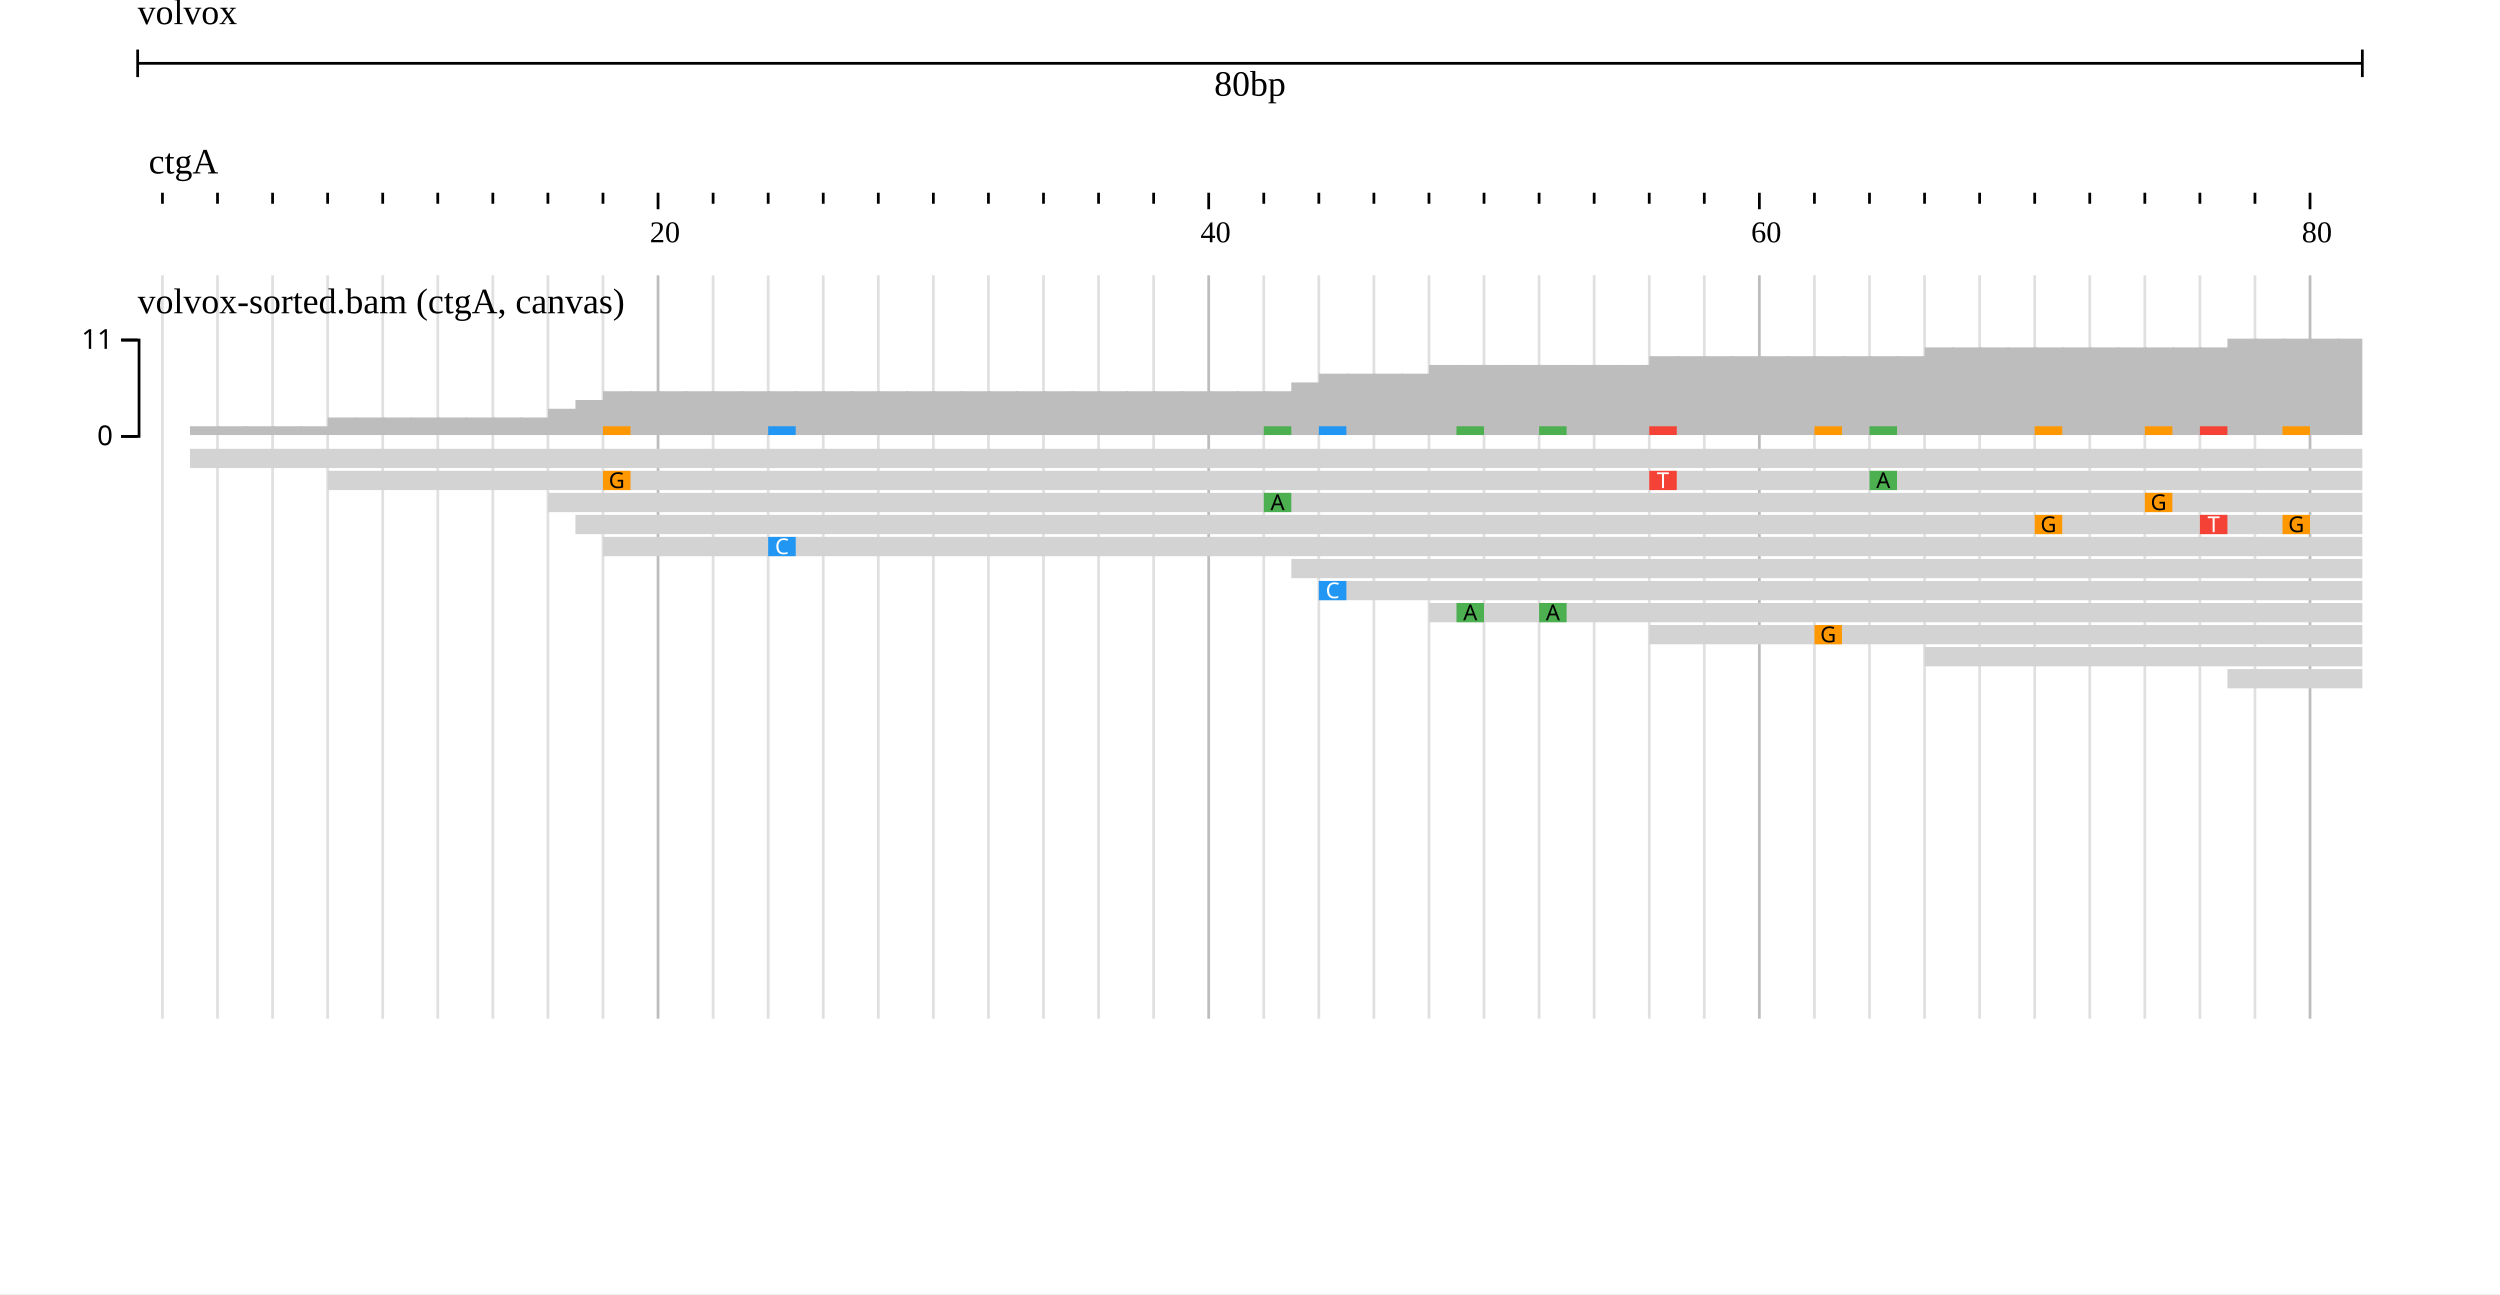
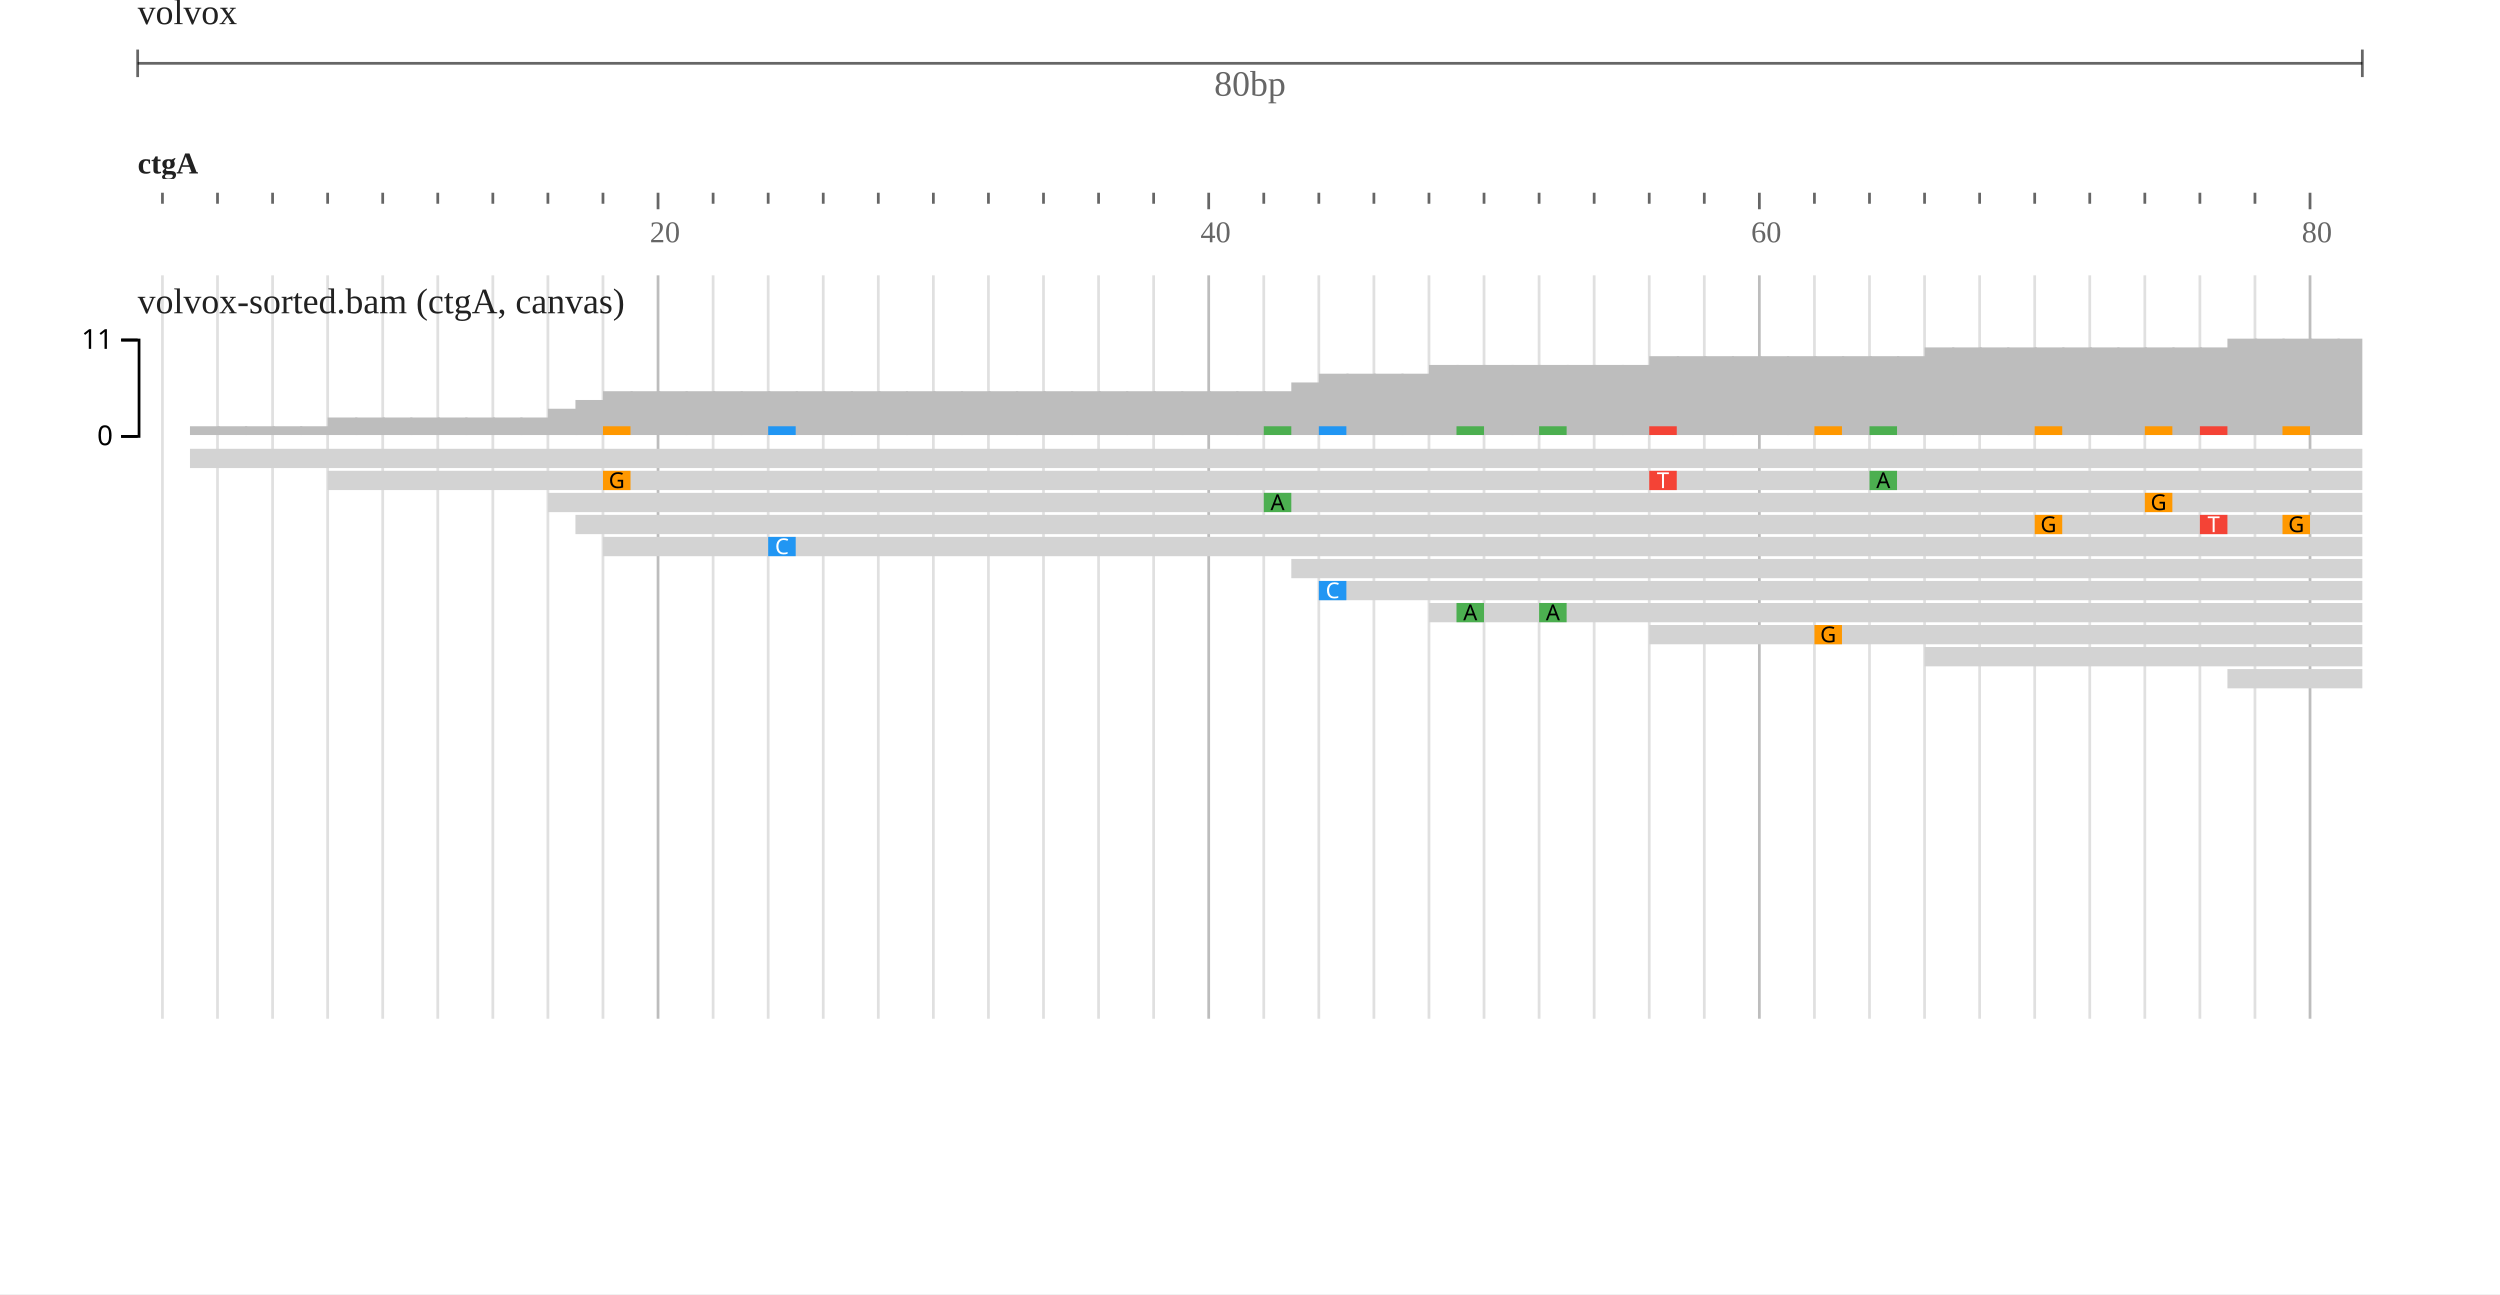
<svg xmlns="http://www.w3.org/2000/svg" width="908" height="470" viewBox="0 0 908 470">
  <rect width="908" height="470" fill="#ffffff" />
  <g transform="translate(50 0)">
    <g transform="translate(0)">
      <g id="header">
-         <text x="0" y="0" dominant-baseline="hanging" font-size="13" fill="#000000">volvox</text>
+         <text x="0" y="0" dominant-baseline="hanging" font-size="13" fill-opacity="0.871" fill="#000000">volvox</text>
        <g transform="translate(0 13)">
-           <line x1="0" x2="808" y1="10" y2="10" stroke="#000000" />
-           <line x1="0" x2="0" y1="5" y2="15" stroke="#000000" />
-           <line x1="808" x2="808" y1="5" y2="15" stroke="#000000" />
-           <text x="404" y="13" text-anchor="middle" dominant-baseline="hanging" font-size="13" fill="#000000">80bp</text>
+           <line x1="0" x2="808" y1="10" y2="10" stroke-opacity="0.6" stroke="#000000" />
+           <line x1="0" x2="0" y1="5" y2="15" stroke-opacity="0.6" stroke="#000000" />
+           <line x1="808" x2="808" y1="5" y2="15" stroke-opacity="0.6" stroke="#000000" />
+           <text x="404" y="13" text-anchor="middle" dominant-baseline="hanging" font-size="13" fill-opacity="0.6" fill="#000000">80bp</text>
        </g>
        <g transform="translate(0 50)">
          <g transform="translate(0 0)">
            <defs>
              <clipPath id="clip-integration_test-volvox:ctgA:0.1:80.9:0">
                <rect x="0" y="0" width="808" height="100" />
              </clipPath>
            </defs>
            <g clip-path="url(#clip-integration_test-volvox:ctgA:0.1:80.9:0)">
-               <text x="4" y="13" font-size="13" fill="#000000">ctgA</text>
              <g transform="translate(0 20)">
-                 <line x1="-31" x2="-31" y1="0" y2="4" stroke-width="1" stroke="#000000" />
-                 <line x1="-11" x2="-11" y1="0" y2="6" stroke-width="1" stroke="#000000" />
-                 <line x1="9" x2="9" y1="0" y2="4" stroke-width="1" stroke="#000000" />
-                 <line x1="29" x2="29" y1="0" y2="4" stroke-width="1" stroke="#000000" />
-                 <line x1="49" x2="49" y1="0" y2="4" stroke-width="1" stroke="#000000" />
-                 <line x1="69" x2="69" y1="0" y2="4" stroke-width="1" stroke="#000000" />
-                 <line x1="89" x2="89" y1="0" y2="4" stroke-width="1" stroke="#000000" />
-                 <line x1="109" x2="109" y1="0" y2="4" stroke-width="1" stroke="#000000" />
-                 <line x1="129" x2="129" y1="0" y2="4" stroke-width="1" stroke="#000000" />
-                 <line x1="149" x2="149" y1="0" y2="4" stroke-width="1" stroke="#000000" />
-                 <line x1="169" x2="169" y1="0" y2="4" stroke-width="1" stroke="#000000" />
-                 <line x1="189" x2="189" y1="0" y2="6" stroke-width="1" stroke="#000000" />
-                 <line x1="209" x2="209" y1="0" y2="4" stroke-width="1" stroke="#000000" />
-                 <line x1="229" x2="229" y1="0" y2="4" stroke-width="1" stroke="#000000" />
-                 <line x1="249" x2="249" y1="0" y2="4" stroke-width="1" stroke="#000000" />
-                 <line x1="269" x2="269" y1="0" y2="4" stroke-width="1" stroke="#000000" />
-                 <line x1="289" x2="289" y1="0" y2="4" stroke-width="1" stroke="#000000" />
-                 <line x1="309" x2="309" y1="0" y2="4" stroke-width="1" stroke="#000000" />
-                 <line x1="329" x2="329" y1="0" y2="4" stroke-width="1" stroke="#000000" />
-                 <line x1="349" x2="349" y1="0" y2="4" stroke-width="1" stroke="#000000" />
-                 <line x1="369" x2="369" y1="0" y2="4" stroke-width="1" stroke="#000000" />
-                 <line x1="389" x2="389" y1="0" y2="6" stroke-width="1" stroke="#000000" />
-                 <line x1="409" x2="409" y1="0" y2="4" stroke-width="1" stroke="#000000" />
-                 <line x1="429" x2="429" y1="0" y2="4" stroke-width="1" stroke="#000000" />
-                 <line x1="449" x2="449" y1="0" y2="4" stroke-width="1" stroke="#000000" />
-                 <line x1="469" x2="469" y1="0" y2="4" stroke-width="1" stroke="#000000" />
-                 <line x1="489" x2="489" y1="0" y2="4" stroke-width="1" stroke="#000000" />
-                 <line x1="509" x2="509" y1="0" y2="4" stroke-width="1" stroke="#000000" />
-                 <line x1="529" x2="529" y1="0" y2="4" stroke-width="1" stroke="#000000" />
-                 <line x1="549" x2="549" y1="0" y2="4" stroke-width="1" stroke="#000000" />
-                 <line x1="569" x2="569" y1="0" y2="4" stroke-width="1" stroke="#000000" />
-                 <line x1="589" x2="589" y1="0" y2="6" stroke-width="1" stroke="#000000" />
-                 <line x1="609" x2="609" y1="0" y2="4" stroke-width="1" stroke="#000000" />
-                 <line x1="629" x2="629" y1="0" y2="4" stroke-width="1" stroke="#000000" />
-                 <line x1="649" x2="649" y1="0" y2="4" stroke-width="1" stroke="#000000" />
-                 <line x1="669" x2="669" y1="0" y2="4" stroke-width="1" stroke="#000000" />
-                 <line x1="689" x2="689" y1="0" y2="4" stroke-width="1" stroke="#000000" />
-                 <line x1="709" x2="709" y1="0" y2="4" stroke-width="1" stroke="#000000" />
-                 <line x1="729" x2="729" y1="0" y2="4" stroke-width="1" stroke="#000000" />
-                 <line x1="749" x2="749" y1="0" y2="4" stroke-width="1" stroke="#000000" />
-                 <line x1="769" x2="769" y1="0" y2="4" stroke-width="1" stroke="#000000" />
-                 <line x1="789" x2="789" y1="0" y2="6" stroke-width="1" stroke="#000000" />
-                 <line x1="809" x2="809" y1="0" y2="4" stroke-width="1" stroke="#000000" />
-                 <line x1="829" x2="829" y1="0" y2="4" stroke-width="1" stroke="#000000" />
-                 <text x="186" y="18" font-size="11" fill="#000000">20</text>
-                 <text x="386" y="18" font-size="11" fill="#000000">40</text>
-                 <text x="586" y="18" font-size="11" fill="#000000">60</text>
-                 <text x="786" y="18" font-size="11" fill="#000000">80</text>
+                 <line x1="-31" x2="-31" y1="0" y2="4" stroke-width="1" stroke-opacity="0.6" stroke="#000000" />
+                 <line x1="-11" x2="-11" y1="0" y2="6" stroke-width="1" stroke-opacity="0.6" stroke="#000000" />
+                 <line x1="9" x2="9" y1="0" y2="4" stroke-width="1" stroke-opacity="0.6" stroke="#000000" />
+                 <line x1="29" x2="29" y1="0" y2="4" stroke-width="1" stroke-opacity="0.6" stroke="#000000" />
+                 <line x1="49" x2="49" y1="0" y2="4" stroke-width="1" stroke-opacity="0.6" stroke="#000000" />
+                 <line x1="69" x2="69" y1="0" y2="4" stroke-width="1" stroke-opacity="0.6" stroke="#000000" />
+                 <line x1="89" x2="89" y1="0" y2="4" stroke-width="1" stroke-opacity="0.6" stroke="#000000" />
+                 <line x1="109" x2="109" y1="0" y2="4" stroke-width="1" stroke-opacity="0.6" stroke="#000000" />
+                 <line x1="129" x2="129" y1="0" y2="4" stroke-width="1" stroke-opacity="0.6" stroke="#000000" />
+                 <line x1="149" x2="149" y1="0" y2="4" stroke-width="1" stroke-opacity="0.6" stroke="#000000" />
+                 <line x1="169" x2="169" y1="0" y2="4" stroke-width="1" stroke-opacity="0.6" stroke="#000000" />
+                 <line x1="189" x2="189" y1="0" y2="6" stroke-width="1" stroke-opacity="0.6" stroke="#000000" />
+                 <line x1="209" x2="209" y1="0" y2="4" stroke-width="1" stroke-opacity="0.6" stroke="#000000" />
+                 <line x1="229" x2="229" y1="0" y2="4" stroke-width="1" stroke-opacity="0.6" stroke="#000000" />
+                 <line x1="249" x2="249" y1="0" y2="4" stroke-width="1" stroke-opacity="0.6" stroke="#000000" />
+                 <line x1="269" x2="269" y1="0" y2="4" stroke-width="1" stroke-opacity="0.6" stroke="#000000" />
+                 <line x1="289" x2="289" y1="0" y2="4" stroke-width="1" stroke-opacity="0.6" stroke="#000000" />
+                 <line x1="309" x2="309" y1="0" y2="4" stroke-width="1" stroke-opacity="0.6" stroke="#000000" />
+                 <line x1="329" x2="329" y1="0" y2="4" stroke-width="1" stroke-opacity="0.6" stroke="#000000" />
+                 <line x1="349" x2="349" y1="0" y2="4" stroke-width="1" stroke-opacity="0.6" stroke="#000000" />
+                 <line x1="369" x2="369" y1="0" y2="4" stroke-width="1" stroke-opacity="0.6" stroke="#000000" />
+                 <line x1="389" x2="389" y1="0" y2="6" stroke-width="1" stroke-opacity="0.6" stroke="#000000" />
+                 <line x1="409" x2="409" y1="0" y2="4" stroke-width="1" stroke-opacity="0.6" stroke="#000000" />
+                 <line x1="429" x2="429" y1="0" y2="4" stroke-width="1" stroke-opacity="0.6" stroke="#000000" />
+                 <line x1="449" x2="449" y1="0" y2="4" stroke-width="1" stroke-opacity="0.6" stroke="#000000" />
+                 <line x1="469" x2="469" y1="0" y2="4" stroke-width="1" stroke-opacity="0.6" stroke="#000000" />
+                 <line x1="489" x2="489" y1="0" y2="4" stroke-width="1" stroke-opacity="0.6" stroke="#000000" />
+                 <line x1="509" x2="509" y1="0" y2="4" stroke-width="1" stroke-opacity="0.6" stroke="#000000" />
+                 <line x1="529" x2="529" y1="0" y2="4" stroke-width="1" stroke-opacity="0.6" stroke="#000000" />
+                 <line x1="549" x2="549" y1="0" y2="4" stroke-width="1" stroke-opacity="0.6" stroke="#000000" />
+                 <line x1="569" x2="569" y1="0" y2="4" stroke-width="1" stroke-opacity="0.6" stroke="#000000" />
+                 <line x1="589" x2="589" y1="0" y2="6" stroke-width="1" stroke-opacity="0.6" stroke="#000000" />
+                 <line x1="609" x2="609" y1="0" y2="4" stroke-width="1" stroke-opacity="0.6" stroke="#000000" />
+                 <line x1="629" x2="629" y1="0" y2="4" stroke-width="1" stroke-opacity="0.6" stroke="#000000" />
+                 <line x1="649" x2="649" y1="0" y2="4" stroke-width="1" stroke-opacity="0.6" stroke="#000000" />
+                 <line x1="669" x2="669" y1="0" y2="4" stroke-width="1" stroke-opacity="0.6" stroke="#000000" />
+                 <line x1="689" x2="689" y1="0" y2="4" stroke-width="1" stroke-opacity="0.6" stroke="#000000" />
+                 <line x1="709" x2="709" y1="0" y2="4" stroke-width="1" stroke-opacity="0.6" stroke="#000000" />
+                 <line x1="729" x2="729" y1="0" y2="4" stroke-width="1" stroke-opacity="0.6" stroke="#000000" />
+                 <line x1="749" x2="749" y1="0" y2="4" stroke-width="1" stroke-opacity="0.6" stroke="#000000" />
+                 <line x1="769" x2="769" y1="0" y2="4" stroke-width="1" stroke-opacity="0.6" stroke="#000000" />
+                 <line x1="789" x2="789" y1="0" y2="6" stroke-width="1" stroke-opacity="0.6" stroke="#000000" />
+                 <line x1="809" x2="809" y1="0" y2="4" stroke-width="1" stroke-opacity="0.6" stroke="#000000" />
+                 <line x1="829" x2="829" y1="0" y2="4" stroke-width="1" stroke-opacity="0.6" stroke="#000000" />
+                 <text x="186" y="18" font-size="11" fill-opacity="0.6" fill="#000000">20</text>
+                 <text x="386" y="18" font-size="11" fill-opacity="0.6" fill="#000000">40</text>
+                 <text x="586" y="18" font-size="11" fill-opacity="0.6" fill="#000000">60</text>
+                 <text x="786" y="18" font-size="11" fill-opacity="0.6" fill="#000000">80</text>
              </g>
+             </g>
+           </g>
+           <g transform="translate(0 0)">
+             <defs>
+               <clipPath id="reflabel-integration_test-volvox:ctgA:0:80:0">
+                 <rect x="0" y="0" width="1597" height="15" />
+               </clipPath>
+             </defs>
+             <g clip-path="url(#reflabel-integration_test-volvox:ctgA:0:80:0)">
+               <text x="0" y="13" font-size="11" font-weight="bold" fill-opacity="0.871" fill="#000000">ctgA</text>
            </g>
          </g>
        </g>
      </g>
    </g>
    <g transform="translate(0 100)">
      <g transform="translate(0 0)">
        <defs>
          <clipPath id="gridline-clip-integration_test-volvox:ctgA:0.1:80.9:0">
            <rect x="0" y="0" width="808" height="270" />
          </clipPath>
        </defs>
        <g clip-path="url(#gridline-clip-integration_test-volvox:ctgA:0.1:80.9:0)">
          <line x1="-31" x2="-31" y1="0" y2="270" stroke-width="1" stroke-opacity="0.122" stroke="#000000" />
          <line x1="-11" x2="-11" y1="0" y2="270" stroke-width="1" stroke-opacity="0.259" stroke="#000000" />
          <line x1="9" x2="9" y1="0" y2="270" stroke-width="1" stroke-opacity="0.122" stroke="#000000" />
          <line x1="29" x2="29" y1="0" y2="270" stroke-width="1" stroke-opacity="0.122" stroke="#000000" />
          <line x1="49" x2="49" y1="0" y2="270" stroke-width="1" stroke-opacity="0.122" stroke="#000000" />
          <line x1="69" x2="69" y1="0" y2="270" stroke-width="1" stroke-opacity="0.122" stroke="#000000" />
          <line x1="89" x2="89" y1="0" y2="270" stroke-width="1" stroke-opacity="0.122" stroke="#000000" />
          <line x1="109" x2="109" y1="0" y2="270" stroke-width="1" stroke-opacity="0.122" stroke="#000000" />
          <line x1="129" x2="129" y1="0" y2="270" stroke-width="1" stroke-opacity="0.122" stroke="#000000" />
          <line x1="149" x2="149" y1="0" y2="270" stroke-width="1" stroke-opacity="0.122" stroke="#000000" />
          <line x1="169" x2="169" y1="0" y2="270" stroke-width="1" stroke-opacity="0.122" stroke="#000000" />
          <line x1="189" x2="189" y1="0" y2="270" stroke-width="1" stroke-opacity="0.259" stroke="#000000" />
          <line x1="209" x2="209" y1="0" y2="270" stroke-width="1" stroke-opacity="0.122" stroke="#000000" />
          <line x1="229" x2="229" y1="0" y2="270" stroke-width="1" stroke-opacity="0.122" stroke="#000000" />
          <line x1="249" x2="249" y1="0" y2="270" stroke-width="1" stroke-opacity="0.122" stroke="#000000" />
          <line x1="269" x2="269" y1="0" y2="270" stroke-width="1" stroke-opacity="0.122" stroke="#000000" />
          <line x1="289" x2="289" y1="0" y2="270" stroke-width="1" stroke-opacity="0.122" stroke="#000000" />
          <line x1="309" x2="309" y1="0" y2="270" stroke-width="1" stroke-opacity="0.122" stroke="#000000" />
          <line x1="329" x2="329" y1="0" y2="270" stroke-width="1" stroke-opacity="0.122" stroke="#000000" />
          <line x1="349" x2="349" y1="0" y2="270" stroke-width="1" stroke-opacity="0.122" stroke="#000000" />
          <line x1="369" x2="369" y1="0" y2="270" stroke-width="1" stroke-opacity="0.122" stroke="#000000" />
          <line x1="389" x2="389" y1="0" y2="270" stroke-width="1" stroke-opacity="0.259" stroke="#000000" />
          <line x1="409" x2="409" y1="0" y2="270" stroke-width="1" stroke-opacity="0.122" stroke="#000000" />
          <line x1="429" x2="429" y1="0" y2="270" stroke-width="1" stroke-opacity="0.122" stroke="#000000" />
          <line x1="449" x2="449" y1="0" y2="270" stroke-width="1" stroke-opacity="0.122" stroke="#000000" />
          <line x1="469" x2="469" y1="0" y2="270" stroke-width="1" stroke-opacity="0.122" stroke="#000000" />
          <line x1="489" x2="489" y1="0" y2="270" stroke-width="1" stroke-opacity="0.122" stroke="#000000" />
          <line x1="509" x2="509" y1="0" y2="270" stroke-width="1" stroke-opacity="0.122" stroke="#000000" />
          <line x1="529" x2="529" y1="0" y2="270" stroke-width="1" stroke-opacity="0.122" stroke="#000000" />
          <line x1="549" x2="549" y1="0" y2="270" stroke-width="1" stroke-opacity="0.122" stroke="#000000" />
          <line x1="569" x2="569" y1="0" y2="270" stroke-width="1" stroke-opacity="0.122" stroke="#000000" />
          <line x1="589" x2="589" y1="0" y2="270" stroke-width="1" stroke-opacity="0.259" stroke="#000000" />
          <line x1="609" x2="609" y1="0" y2="270" stroke-width="1" stroke-opacity="0.122" stroke="#000000" />
          <line x1="629" x2="629" y1="0" y2="270" stroke-width="1" stroke-opacity="0.122" stroke="#000000" />
          <line x1="649" x2="649" y1="0" y2="270" stroke-width="1" stroke-opacity="0.122" stroke="#000000" />
          <line x1="669" x2="669" y1="0" y2="270" stroke-width="1" stroke-opacity="0.122" stroke="#000000" />
          <line x1="689" x2="689" y1="0" y2="270" stroke-width="1" stroke-opacity="0.122" stroke="#000000" />
          <line x1="709" x2="709" y1="0" y2="270" stroke-width="1" stroke-opacity="0.122" stroke="#000000" />
          <line x1="729" x2="729" y1="0" y2="270" stroke-width="1" stroke-opacity="0.122" stroke="#000000" />
          <line x1="749" x2="749" y1="0" y2="270" stroke-width="1" stroke-opacity="0.122" stroke="#000000" />
          <line x1="769" x2="769" y1="0" y2="270" stroke-width="1" stroke-opacity="0.122" stroke="#000000" />
          <line x1="789" x2="789" y1="0" y2="270" stroke-width="1" stroke-opacity="0.259" stroke="#000000" />
          <line x1="809" x2="809" y1="0" y2="270" stroke-width="1" stroke-opacity="0.122" stroke="#000000" />
          <line x1="829" x2="829" y1="0" y2="270" stroke-width="1" stroke-opacity="0.122" stroke="#000000" />
        </g>
      </g>
    </g>
    <g transform="translate(0 100)">
      <g transform="translate(0 0)">
        <defs>
          <clipPath id="track-clip-integration_test-volvox_alignments_pileup_coverage">
            <rect x="-50" y="18" width="858" height="250" />
          </clipPath>
        </defs>
        <g clip-path="url(#track-clip-integration_test-volvox_alignments_pileup_coverage)">
          <g transform="translate(0 18)">
            <defs>
              <clipPath id="alignments-clip-5GfQp_z8Ji">
                <rect x="0" y="0" width="808" height="250" />
              </clipPath>
            </defs>
            <g clip-path="url(#alignments-clip-5GfQp_z8Ji)">
              <g>
                <clipPath id="svgcanvas-clip-3">
                  <path d="M0,0h808v250h-808Z" />
                </clipPath>
                <g clip-path="url(#svgcanvas-clip-3)">
                  <clipPath id="svgcanvas-clip-4">
                    <path d="M0,0h808v250h-808Z" />
                  </clipPath>
                  <g clip-path="url(#svgcanvas-clip-4)">
                    <rect x="-1" y="40" width="10.8" height="0" fill="rgb(189,189,189)" />
                    <rect x="9" y="40" width="10.8" height="0" fill="rgb(189,189,189)" />
                    <rect x="19" y="36.818" width="10.8" height="3.182" fill="rgb(189,189,189)" />
                    <rect x="29" y="36.818" width="10.8" height="3.182" fill="rgb(189,189,189)" />
                    <rect x="39" y="36.818" width="10.8" height="3.182" fill="rgb(189,189,189)" />
                    <rect x="49" y="36.818" width="10.8" height="3.182" fill="rgb(189,189,189)" />
                    <rect x="59" y="36.818" width="10.8" height="3.182" fill="rgb(189,189,189)" />
                    <rect x="69" y="33.636" width="10.8" height="6.364" fill="rgb(189,189,189)" />
                    <rect x="79" y="33.636" width="10.8" height="6.364" fill="rgb(189,189,189)" />
                    <rect x="89" y="33.636" width="10.8" height="6.364" fill="rgb(189,189,189)" />
                    <rect x="99" y="33.636" width="10.8" height="6.364" fill="rgb(189,189,189)" />
                    <rect x="109" y="33.636" width="10.8" height="6.364" fill="rgb(189,189,189)" />
                    <rect x="119" y="33.636" width="10.8" height="6.364" fill="rgb(189,189,189)" />
                    <rect x="129" y="33.636" width="10.8" height="6.364" fill="rgb(189,189,189)" />
                    <rect x="139" y="33.636" width="10.8" height="6.364" fill="rgb(189,189,189)" />
                    <rect x="149" y="30.455" width="10.8" height="9.545" fill="rgb(189,189,189)" />
                    <rect x="159" y="27.273" width="10.8" height="12.727" fill="rgb(189,189,189)" />
                    <rect x="169" y="24.091" width="10.8" height="15.909" fill="rgb(189,189,189)" />
                    <rect x="179" y="24.091" width="10.8" height="15.909" fill="rgb(189,189,189)" />
                    <rect x="189" y="24.091" width="10.8" height="15.909" fill="rgb(189,189,189)" />
                    <rect x="199" y="24.091" width="10.8" height="15.909" fill="rgb(189,189,189)" />
                    <rect x="209" y="24.091" width="10.8" height="15.909" fill="rgb(189,189,189)" />
                    <rect x="219" y="24.091" width="10.8" height="15.909" fill="rgb(189,189,189)" />
                    <rect x="229" y="24.091" width="10.8" height="15.909" fill="rgb(189,189,189)" />
                    <rect x="239" y="24.091" width="10.8" height="15.909" fill="rgb(189,189,189)" />
                    <rect x="249" y="24.091" width="10.8" height="15.909" fill="rgb(189,189,189)" />
                    <rect x="259" y="24.091" width="10.8" height="15.909" fill="rgb(189,189,189)" />
                    <rect x="269" y="24.091" width="10.8" height="15.909" fill="rgb(189,189,189)" />
                    <rect x="279" y="24.091" width="10.8" height="15.909" fill="rgb(189,189,189)" />
                    <rect x="289" y="24.091" width="10.8" height="15.909" fill="rgb(189,189,189)" />
                    <rect x="299" y="24.091" width="10.8" height="15.909" fill="rgb(189,189,189)" />
                    <rect x="309" y="24.091" width="10.8" height="15.909" fill="rgb(189,189,189)" />
                    <rect x="319" y="24.091" width="10.8" height="15.909" fill="rgb(189,189,189)" />
                    <rect x="329" y="24.091" width="10.8" height="15.909" fill="rgb(189,189,189)" />
                    <rect x="339" y="24.091" width="10.8" height="15.909" fill="rgb(189,189,189)" />
                    <rect x="349" y="24.091" width="10.8" height="15.909" fill="rgb(189,189,189)" />
                    <rect x="359" y="24.091" width="10.8" height="15.909" fill="rgb(189,189,189)" />
                    <rect x="369" y="24.091" width="10.8" height="15.909" fill="rgb(189,189,189)" />
                    <rect x="379" y="24.091" width="10.8" height="15.909" fill="rgb(189,189,189)" />
                    <rect x="389" y="24.091" width="10.8" height="15.909" fill="rgb(189,189,189)" />
                    <rect x="399" y="24.091" width="10.8" height="15.909" fill="rgb(189,189,189)" />
                    <rect x="409" y="24.091" width="10.8" height="15.909" fill="rgb(189,189,189)" />
                    <rect x="419" y="20.909" width="10.8" height="19.091" fill="rgb(189,189,189)" />
                    <rect x="429" y="17.727" width="10.8" height="22.273" fill="rgb(189,189,189)" />
                    <rect x="439" y="17.727" width="10.8" height="22.273" fill="rgb(189,189,189)" />
                    <rect x="449" y="17.727" width="10.8" height="22.273" fill="rgb(189,189,189)" />
                    <rect x="459" y="17.727" width="10.8" height="22.273" fill="rgb(189,189,189)" />
                    <rect x="469" y="14.545" width="10.8" height="25.455" fill="rgb(189,189,189)" />
                    <rect x="479" y="14.545" width="10.8" height="25.455" fill="rgb(189,189,189)" />
                    <rect x="489" y="14.545" width="10.8" height="25.455" fill="rgb(189,189,189)" />
                    <rect x="499" y="14.545" width="10.8" height="25.455" fill="rgb(189,189,189)" />
                    <rect x="509" y="14.545" width="10.8" height="25.455" fill="rgb(189,189,189)" />
                    <rect x="519" y="14.545" width="10.8" height="25.455" fill="rgb(189,189,189)" />
                    <rect x="529" y="14.545" width="10.8" height="25.455" fill="rgb(189,189,189)" />
                    <rect x="539" y="14.545" width="10.8" height="25.455" fill="rgb(189,189,189)" />
                    <rect x="549" y="11.364" width="10.8" height="28.636" fill="rgb(189,189,189)" />
                    <rect x="559" y="11.364" width="10.8" height="28.636" fill="rgb(189,189,189)" />
                    <rect x="569" y="11.364" width="10.8" height="28.636" fill="rgb(189,189,189)" />
                    <rect x="579" y="11.364" width="10.8" height="28.636" fill="rgb(189,189,189)" />
                    <rect x="589" y="11.364" width="10.8" height="28.636" fill="rgb(189,189,189)" />
                    <rect x="599" y="11.364" width="10.8" height="28.636" fill="rgb(189,189,189)" />
                    <rect x="609" y="11.364" width="10.8" height="28.636" fill="rgb(189,189,189)" />
                    <rect x="619" y="11.364" width="10.8" height="28.636" fill="rgb(189,189,189)" />
                    <rect x="629" y="11.364" width="10.8" height="28.636" fill="rgb(189,189,189)" />
                    <rect x="639" y="11.364" width="10.8" height="28.636" fill="rgb(189,189,189)" />
                    <rect x="649" y="8.182" width="10.8" height="31.818" fill="rgb(189,189,189)" />
                    <rect x="659" y="8.182" width="10.8" height="31.818" fill="rgb(189,189,189)" />
                    <rect x="669" y="8.182" width="10.8" height="31.818" fill="rgb(189,189,189)" />
                    <rect x="679" y="8.182" width="10.8" height="31.818" fill="rgb(189,189,189)" />
                    <rect x="689" y="8.182" width="10.8" height="31.818" fill="rgb(189,189,189)" />
                    <rect x="699" y="8.182" width="10.8" height="31.818" fill="rgb(189,189,189)" />
                    <rect x="709" y="8.182" width="10.8" height="31.818" fill="rgb(189,189,189)" />
                    <rect x="719" y="8.182" width="10.8" height="31.818" fill="rgb(189,189,189)" />
                    <rect x="729" y="8.182" width="10.8" height="31.818" fill="rgb(189,189,189)" />
                    <rect x="739" y="8.182" width="10.8" height="31.818" fill="rgb(189,189,189)" />
                    <rect x="749" y="8.182" width="10.8" height="31.818" fill="rgb(189,189,189)" />
                    <rect x="759" y="5" width="10.8" height="35" fill="rgb(189,189,189)" />
                    <rect x="769" y="5" width="10.8" height="35" fill="rgb(189,189,189)" />
                    <rect x="779" y="5" width="10.8" height="35" fill="rgb(189,189,189)" />
                    <rect x="789" y="5" width="10.8" height="35" fill="rgb(189,189,189)" />
                    <rect x="799" y="5" width="10.8" height="35" fill="rgb(189,189,189)" />
                    <rect x="169" y="36.818" width="10" height="3.182" fill="rgb(255,152,0)" />
                    <rect x="549" y="36.818" width="10" height="3.182" fill="rgb(244,67,54)" />
                    <rect x="629" y="36.818" width="10" height="3.182" fill="rgb(76,175,80)" />
                    <rect x="409" y="36.818" width="10" height="3.182" fill="rgb(76,175,80)" />
                    <rect x="729" y="36.818" width="10" height="3.182" fill="rgb(255,152,0)" />
                    <rect x="689" y="36.818" width="10" height="3.182" fill="rgb(255,152,0)" />
                    <rect x="749" y="36.818" width="10" height="3.182" fill="rgb(244,67,54)" />
                    <rect x="779" y="36.818" width="10" height="3.182" fill="rgb(255,152,0)" />
                    <rect x="229" y="36.818" width="10" height="3.182" fill="rgb(33,150,243)" />
                    <rect x="429" y="36.818" width="10" height="3.182" fill="rgb(33,150,243)" />
                    <rect x="479" y="36.818" width="10" height="3.182" fill="rgb(76,175,80)" />
                    <rect x="509" y="36.818" width="10" height="3.182" fill="rgb(76,175,80)" />
                    <rect x="609" y="36.818" width="10" height="3.182" fill="rgb(255,152,0)" />
                  </g>
                  <clipPath id="svgcanvas-clip-5">
                    <path d="M0,45h808v205h-808Z" />
                  </clipPath>
                  <g clip-path="url(#svgcanvas-clip-5)">
                    <path d="M19,45L1019,45L1027,48.5L1019,52L19,52Z" fill="rgb(211,211,211)" stroke="none" />
                    <path d="M69,53L1069,53L1077,56.5L1069,60L69,60Z" fill="rgb(211,211,211)" stroke="none" />
                    <path d="M149,61L1149,61L1157,64.5L1149,68L149,68Z" fill="rgb(211,211,211)" stroke="none" />
                    <path d="M159,69L1159,69L1167,72.5L1159,76L159,76Z" fill="rgb(211,211,211)" stroke="none" />
                    <path d="M169,77L1169,77L1177,80.5L1169,84L169,84Z" fill="rgb(211,211,211)" stroke="none" />
                    <rect x="419" y="85" width="1000" height="7" fill="rgb(211,211,211)" />
                    <rect x="429" y="93" width="1000" height="7" fill="rgb(211,211,211)" />
                    <rect x="469" y="101" width="1000" height="7" fill="rgb(211,211,211)" />
                    <rect x="549" y="109" width="1000" height="7" fill="rgb(211,211,211)" />
                    <rect x="649" y="117" width="1000" height="7" fill="rgb(211,211,211)" />
                    <rect x="759" y="125" width="1000" height="7" fill="rgb(211,211,211)" />
                    <rect x="899" y="133" width="1000" height="7" fill="rgb(211,211,211)" />
                    <rect x="939" y="141" width="1000" height="7" fill="rgb(211,211,211)" />
                    <rect x="1089" y="45" width="1000" height="7" fill="rgb(211,211,211)" />
                    <rect x="169" y="53" width="10" height="7" fill="rgb(255,152,0)" />
                    <rect x="549" y="53" width="10" height="7" fill="rgb(244,67,54)" />
                    <rect x="629" y="53" width="10" height="7" fill="rgb(76,175,80)" />
                    <rect x="829" y="53" width="10" height="7" fill="rgb(33,150,243)" />
                    <rect x="409" y="61" width="10" height="7" fill="rgb(76,175,80)" />
                    <rect x="729" y="61" width="10" height="7" fill="rgb(255,152,0)" />
                    <rect x="1029" y="61" width="10" height="7" fill="rgb(76,175,80)" />
                    <rect x="689" y="69" width="10" height="7" fill="rgb(255,152,0)" />
                    <rect x="749" y="69" width="10" height="7" fill="rgb(244,67,54)" />
                    <rect x="779" y="69" width="10" height="7" fill="rgb(255,152,0)" />
                    <rect x="849" y="69" width="10" height="7" fill="rgb(76,175,80)" />
                    <rect x="229" y="77" width="10" height="7" fill="rgb(33,150,243)" />
                    <rect x="859" y="77" width="10" height="7" fill="rgb(255,152,0)" />
                    <rect x="1109" y="77" width="10" height="7" fill="rgb(33,150,243)" />
                    <rect x="1039" y="85" width="10" height="7" fill="rgb(244,67,54)" />
                    <rect x="429" y="93" width="10" height="7" fill="rgb(33,150,243)" />
                    <rect x="479" y="101" width="10" height="7" fill="rgb(76,175,80)" />
                    <rect x="509" y="101" width="10" height="7" fill="rgb(76,175,80)" />
                    <rect x="609" y="109" width="10" height="7" fill="rgb(255,152,0)" />
                    <rect x="1039" y="117" width="10" height="7" fill="rgb(33,150,243)" />
                  </g>
                </g>
                <text x="174" y="56.5" fill="rgb(0, 0, 0)" font-size="8" font-family="sans-serif" text-anchor="middle" dominant-baseline="middle">G</text>
                <text x="554" y="56.5" fill="#fff" font-size="8" font-family="sans-serif" text-anchor="middle" dominant-baseline="middle">T</text>
                <text x="634" y="56.5" fill="rgb(0, 0, 0)" font-size="8" font-family="sans-serif" text-anchor="middle" dominant-baseline="middle">A</text>
                <text x="414" y="64.5" fill="rgb(0, 0, 0)" font-size="8" font-family="sans-serif" text-anchor="middle" dominant-baseline="middle">A</text>
                <text x="734" y="64.5" fill="rgb(0, 0, 0)" font-size="8" font-family="sans-serif" text-anchor="middle" dominant-baseline="middle">G</text>
                <text x="694" y="72.5" fill="rgb(0, 0, 0)" font-size="8" font-family="sans-serif" text-anchor="middle" dominant-baseline="middle">G</text>
                <text x="754" y="72.5" fill="#fff" font-size="8" font-family="sans-serif" text-anchor="middle" dominant-baseline="middle">T</text>
                <text x="784" y="72.5" fill="rgb(0, 0, 0)" font-size="8" font-family="sans-serif" text-anchor="middle" dominant-baseline="middle">G</text>
                <text x="234" y="80.5" fill="#fff" font-size="8" font-family="sans-serif" text-anchor="middle" dominant-baseline="middle">C</text>
                <text x="434" y="96.5" fill="#fff" font-size="8" font-family="sans-serif" text-anchor="middle" dominant-baseline="middle">C</text>
                <text x="484" y="104.5" fill="rgb(0, 0, 0)" font-size="8" font-family="sans-serif" text-anchor="middle" dominant-baseline="middle">A</text>
                <text x="514" y="104.5" fill="rgb(0, 0, 0)" font-size="8" font-family="sans-serif" text-anchor="middle" dominant-baseline="middle">A</text>
                <text x="614" y="112.5" fill="rgb(0, 0, 0)" font-size="8" font-family="sans-serif" text-anchor="middle" dominant-baseline="middle">G</text>
              </g>
            </g>
            <g transform="translate(0, 0)">
              <g font-size="10" font-family="sans-serif" text-anchor="end" stroke="rgb(0, 0, 0)" stroke-width="1">
                <path fill="none" d="M-6 5.5H0.5V40.5H-6" />
                <g transform="translate(0,40)">
                  <line x2="-6" y1="0.5" y2="0.5" />
                  <text stroke="#fff" stroke-width="2.5" paint-order="stroke" fill="rgb(0, 0, 0)" dy="0.32em" x="-9" y="0.5">0</text>
                </g>
                <g transform="translate(0,5)">
                  <line x2="-6" y1="0.5" y2="0.5" />
                  <text stroke="#fff" stroke-width="2.5" paint-order="stroke" fill="rgb(0, 0, 0)" dy="0.32em" x="-9" y="0.5">11</text>
                </g>
              </g>
            </g>
          </g>
        </g>
-         <text x="0" y="5" fill="#000000" font-size="13" dominant-baseline="hanging">volvox-sorted.bam (ctgA, canvas)</text>
+         <text x="0" y="5" font-size="13" dominant-baseline="hanging" fill-opacity="0.871" fill="#000000">volvox-sorted.bam (ctgA, canvas)</text>
      </g>
    </g>
    <g transform="translate(0 100)">
      <defs>
        <clipPath id="highlight-clip-integration_test">
          <rect x="0" y="0" width="808" height="270" />
        </clipPath>
      </defs>
      <g clip-path="url(#highlight-clip-integration_test)" />
    </g>
  </g>
</svg>
